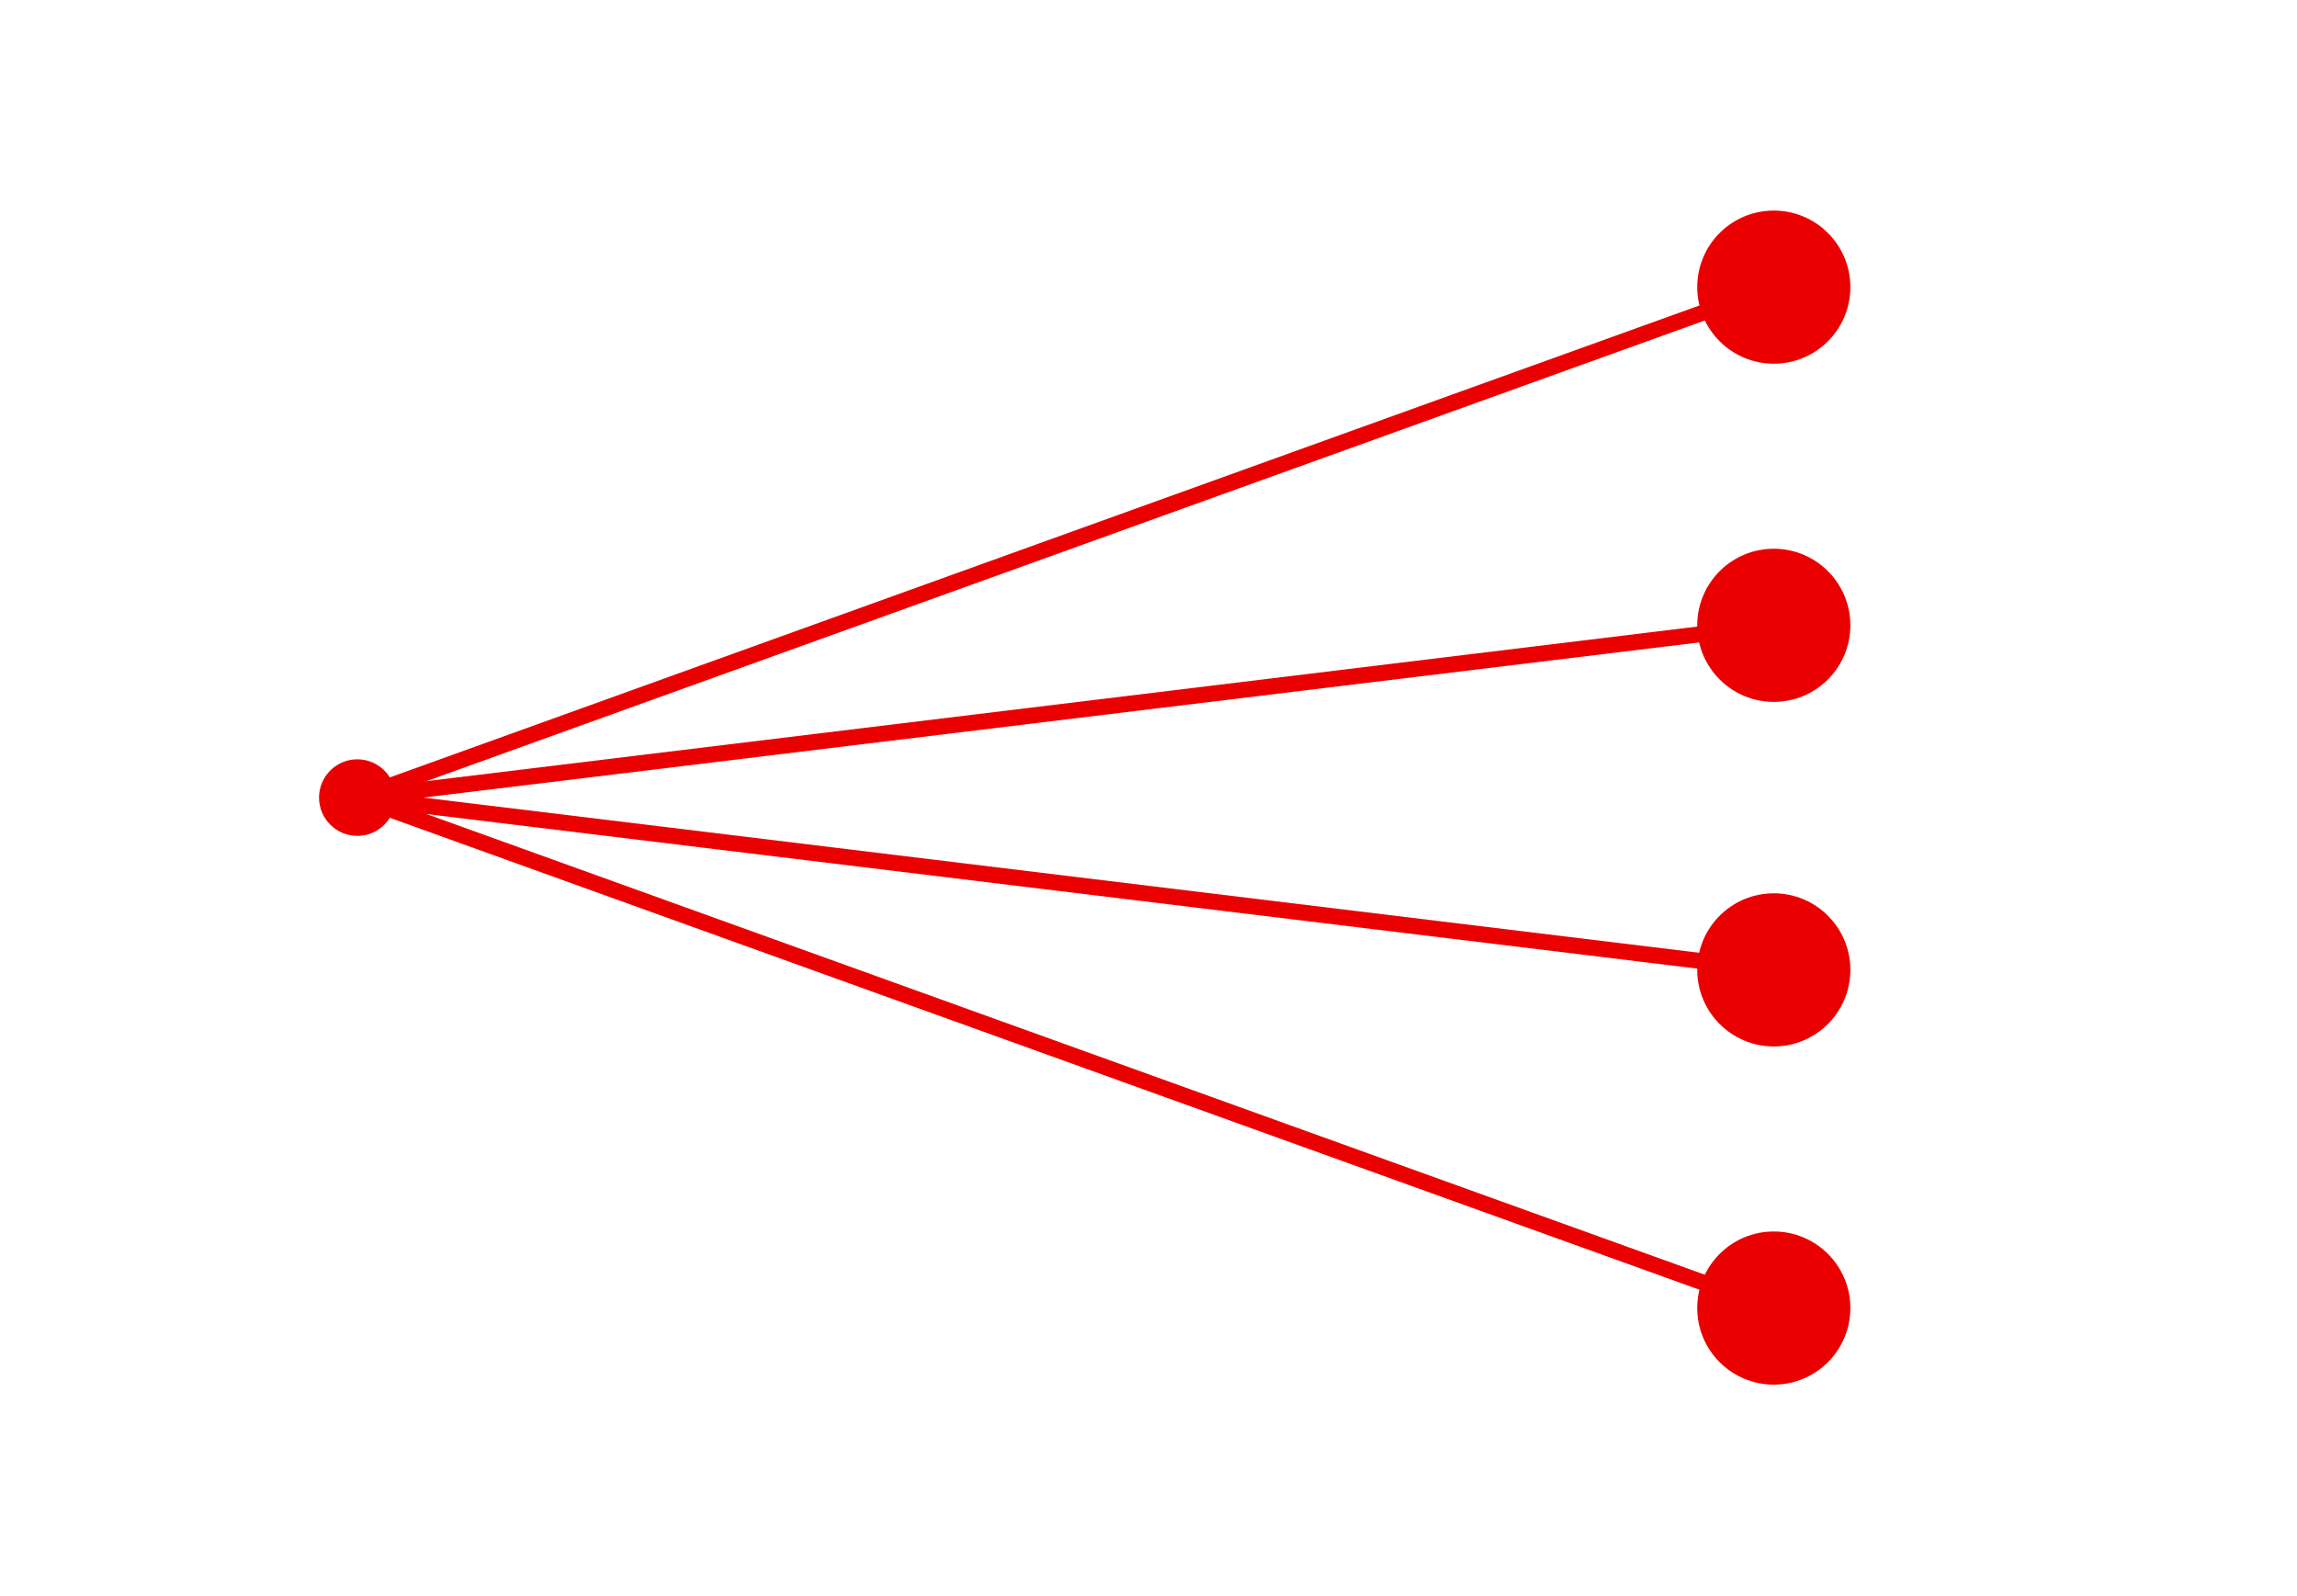
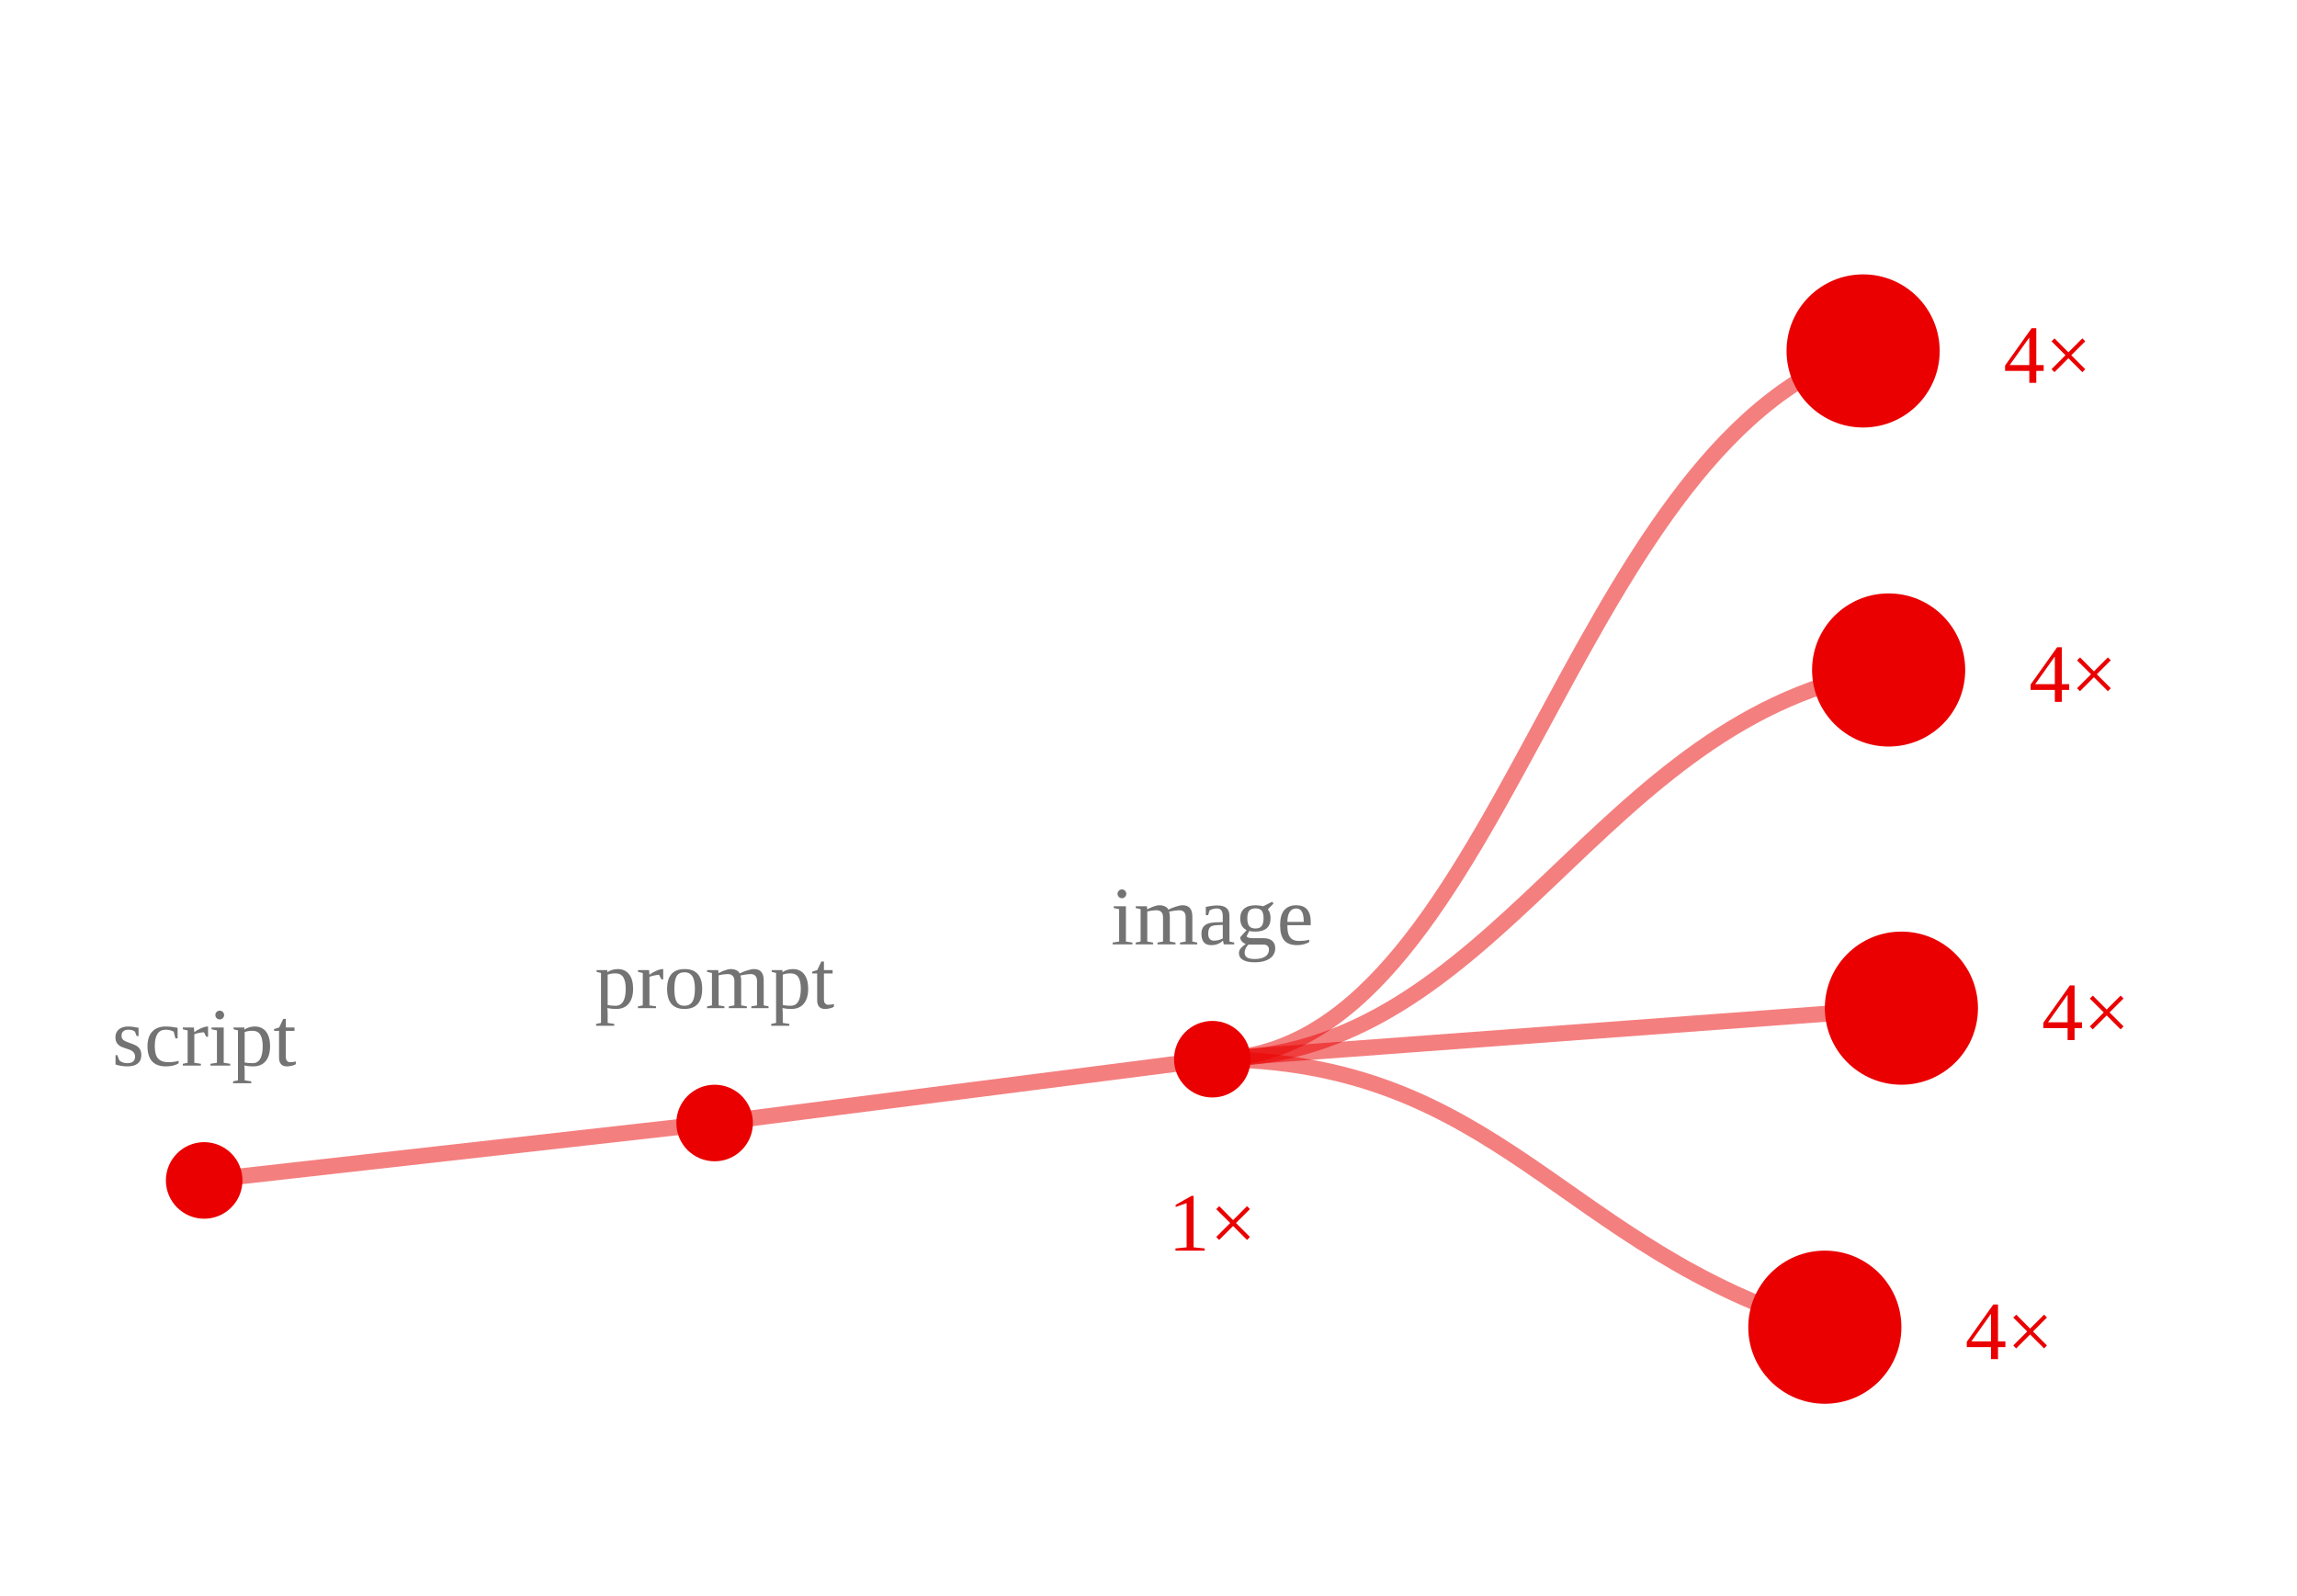
- <svg viewBox="0 0 360 250" role="img" aria-label="One unreviewed image fans out into a batch of four videos, each carrying the same mistake at four times the size.">
-   <g fill="none" stroke="#ea0000" stroke-width="2.5" stroke-linecap="round">
-     <line x1="56" y1="125" x2="278" y2="45" />
-     <line x1="56" y1="125" x2="278" y2="98" />
-     <line x1="56" y1="125" x2="278" y2="152" />
-     <line x1="56" y1="125" x2="278" y2="205" />
+ <svg viewBox="0 0 360 250" role="img" aria-label="Script to prompt to image at single cost, then a fan into four videos, each costing four times as much to fix.">
+   <g fill="none" stroke="#ea0000" stroke-opacity=".5" stroke-width="2.5" stroke-linecap="round">
+     <path d="M32,185 L112,176 L190,166" />
+     <path d="M190,166 C235,166 245,70 292,55" />
+     <path d="M190,166 C235,166 250,112 296,105" />
+     <path d="M190,166 L298,158" />
+     <path d="M190,166 C235,166 245,196 286,208" />
  </g>
-   <circle cx="56" cy="125" r="6" fill="#ea0000" />
  <g fill="#ea0000">
-     <circle cx="278" cy="45" r="12" />
-     <circle cx="278" cy="98" r="12" />
-     <circle cx="278" cy="152" r="12" />
-     <circle cx="278" cy="205" r="12" />
+     <circle cx="32" cy="185" r="6" />
+     <circle cx="112" cy="176" r="6" />
+     <circle cx="190" cy="166" r="6" />
+   </g>
+   <g fill="#ea0000">
+     <circle cx="292" cy="55" r="12" />
+     <circle cx="296" cy="105" r="12" />
+     <circle cx="298" cy="158" r="12" />
+     <circle cx="286" cy="208" r="12" />
+   </g>
+   <g font-size="13" fill="currentColor" opacity=".55">
+     <text x="32" y="167" text-anchor="middle">script</text>
+     <text x="112" y="158" text-anchor="middle">prompt</text>
+     <text x="190" y="148" text-anchor="middle">image</text>
+   </g>
+   <g font-size="13" fill="#ea0000">
+     <text x="190" y="196" text-anchor="middle">1×</text>
+     <text x="314" y="60">4×</text>
+     <text x="318" y="110">4×</text>
+     <text x="320" y="163">4×</text>
+     <text x="308" y="213">4×</text>
  </g>
</svg>
